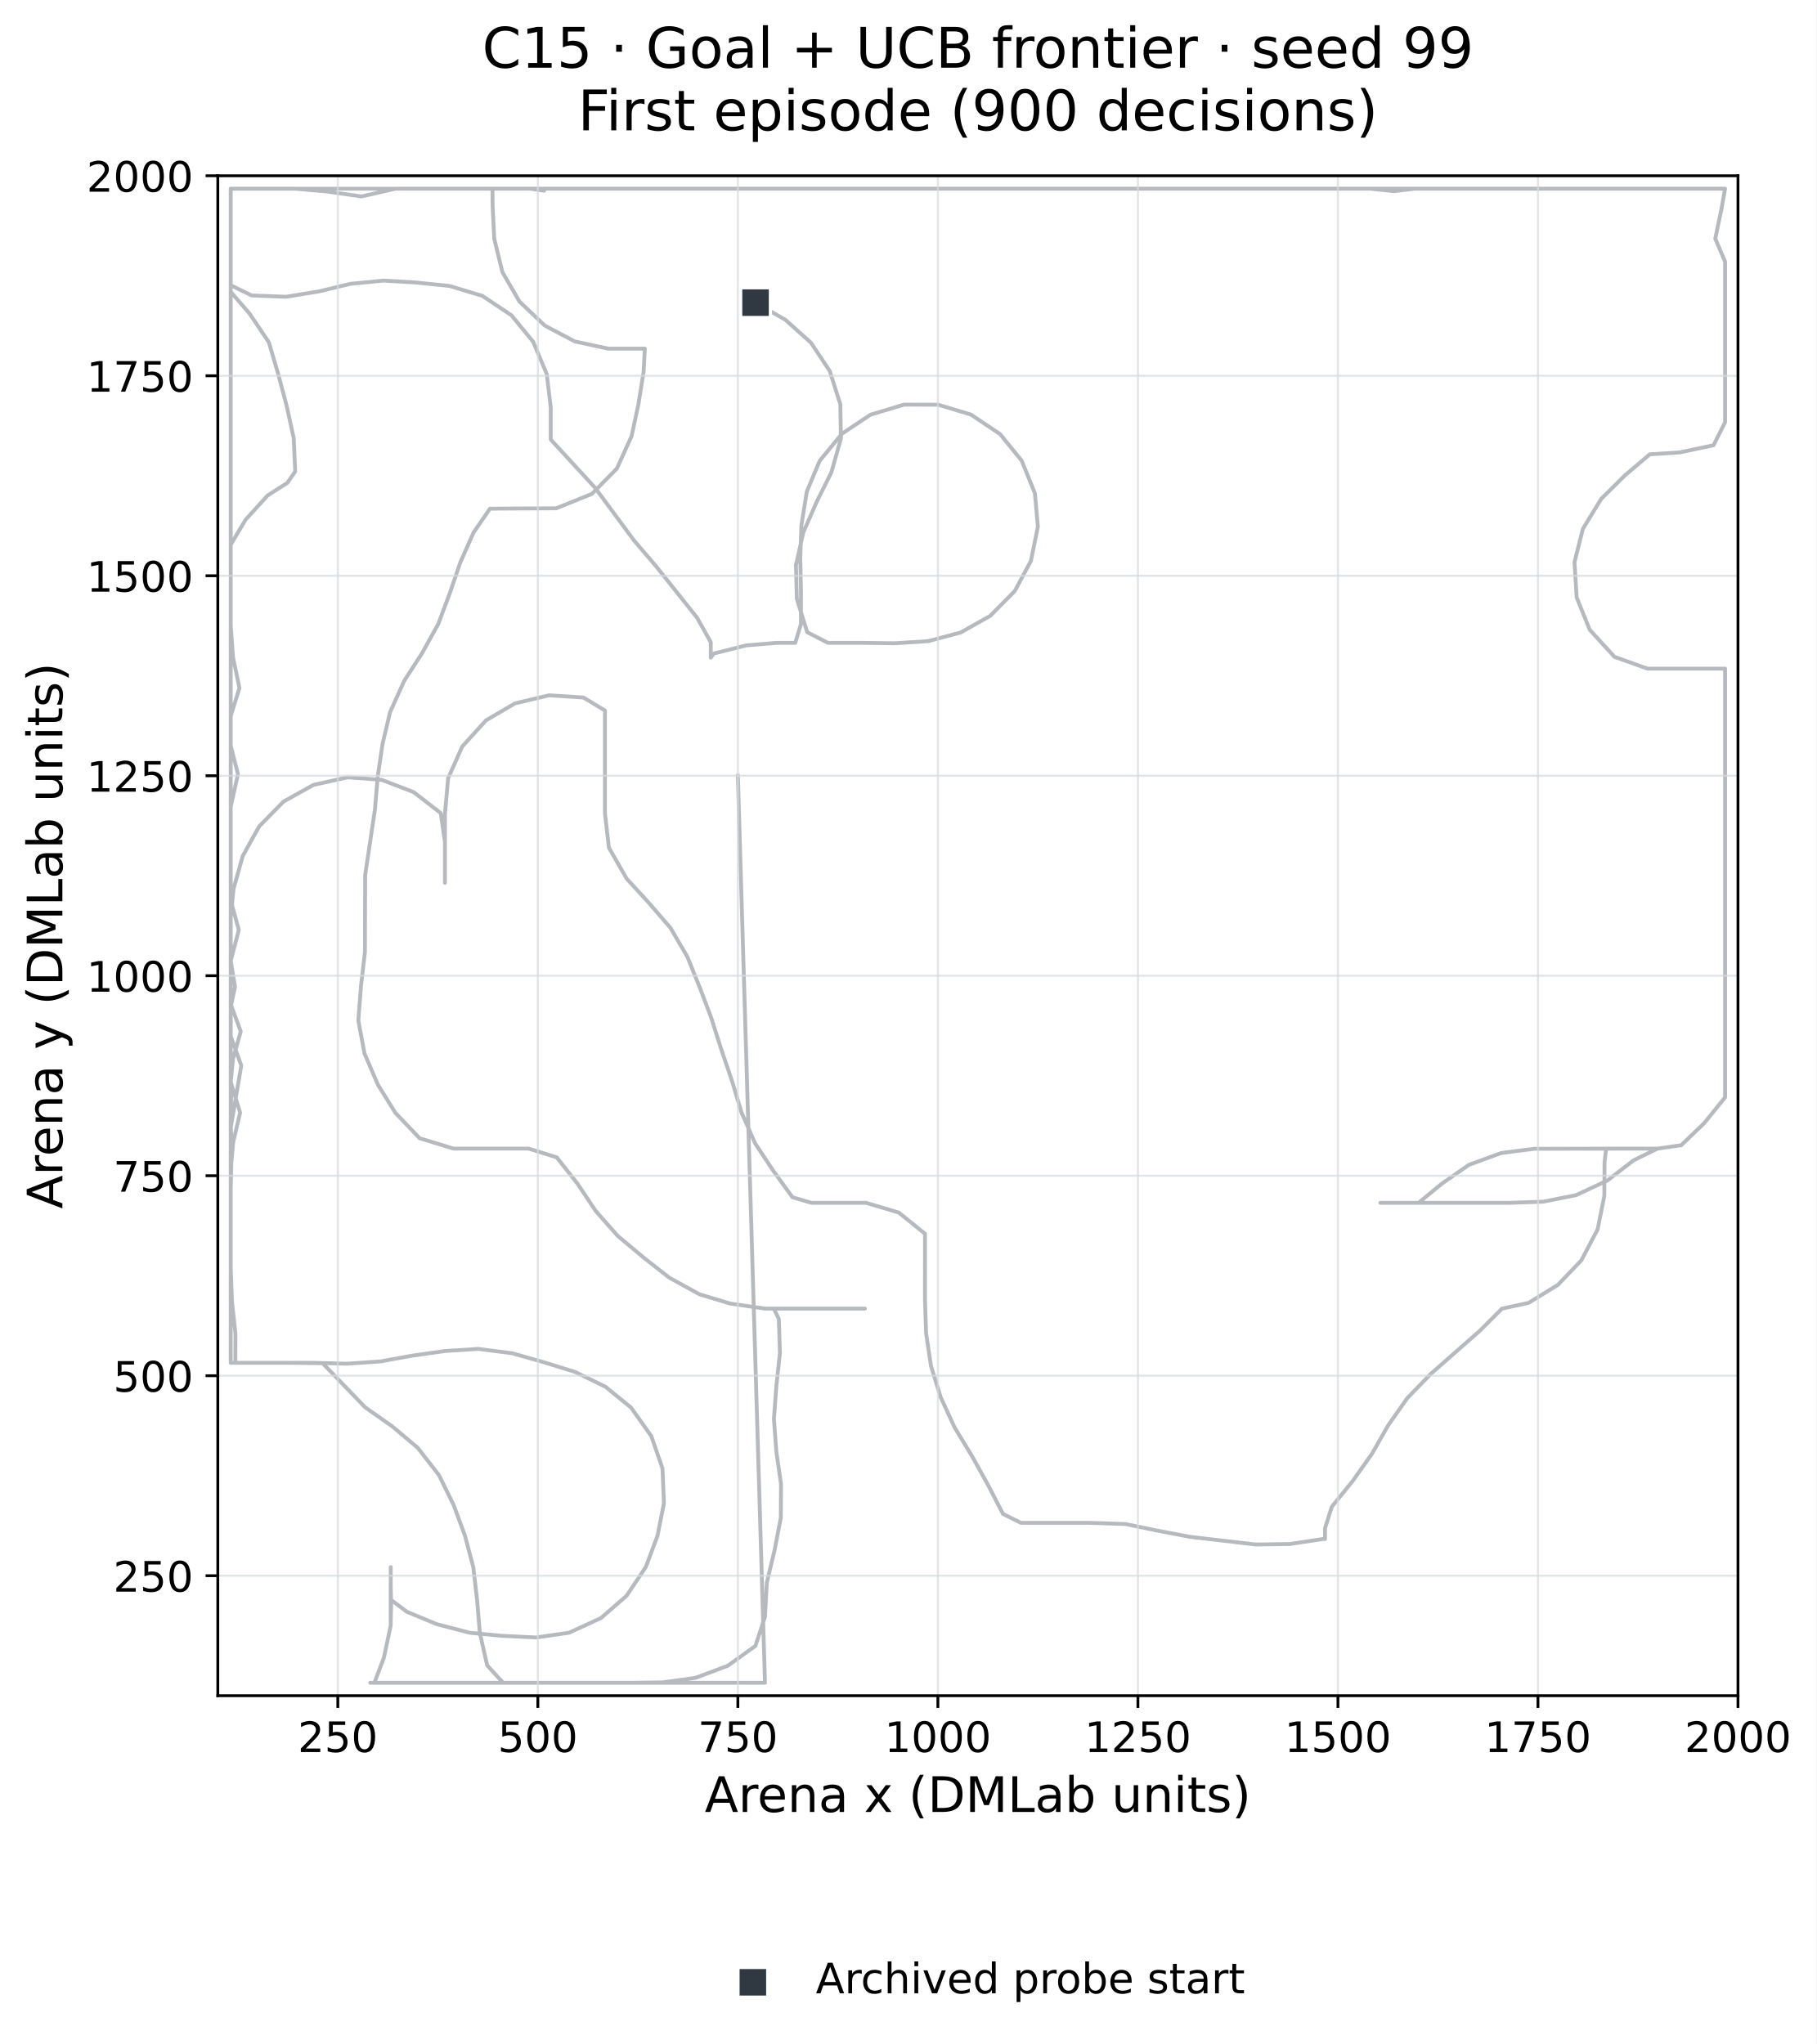
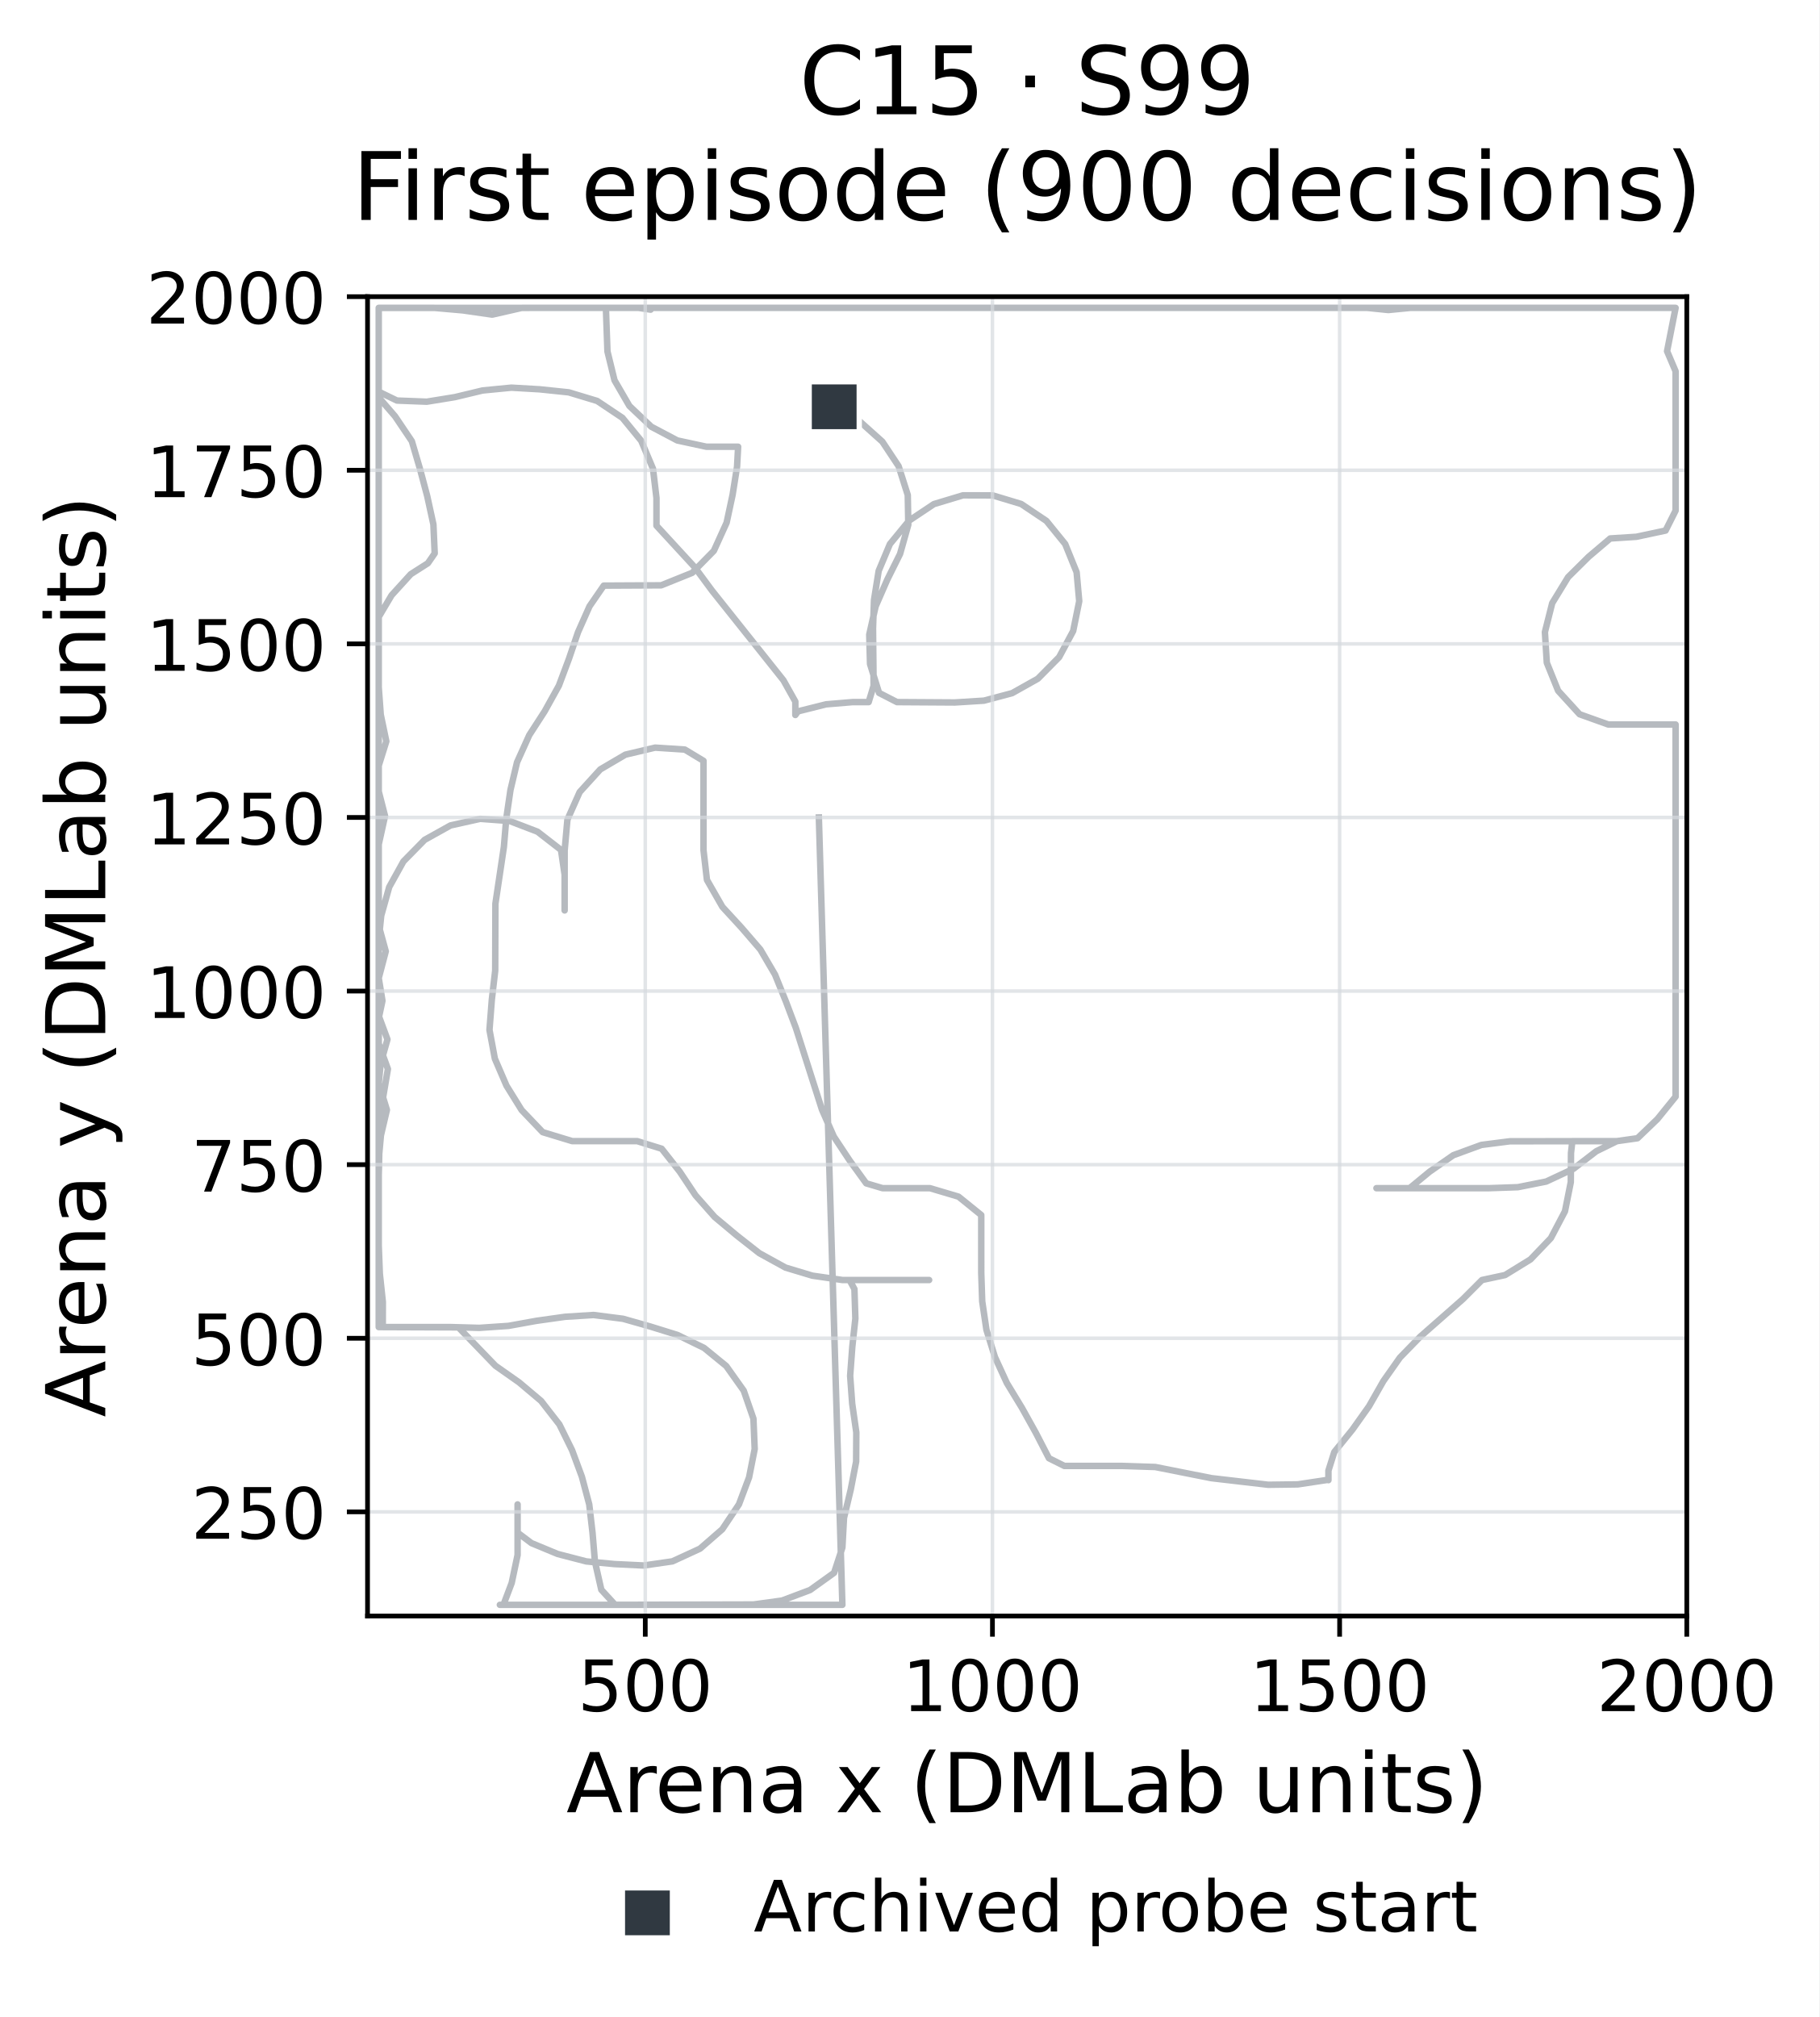
- <svg xmlns="http://www.w3.org/2000/svg" xmlns:xlink="http://www.w3.org/1999/xlink" width="519.494pt" height="584.632pt" viewBox="0 0 519.494 584.632" version="1.1">
+ <svg xmlns="http://www.w3.org/2000/svg" xmlns:xlink="http://www.w3.org/1999/xlink" width="308.347pt" height="341.813pt" viewBox="0 0 308.347 341.813" version="1.1">
  <defs>
    <style type="text/css">*{stroke-linejoin: round; stroke-linecap: butt}</style>
  </defs>
  <g id="figure_1">
    <g id="patch_1">
-       <path d="M 0 584.632 L 519.494 584.632 L 519.494 0 L 0 0 z " style="fill: #ffffff" />
+       <path d="M 0 341.813 L 308.347 341.813 L 308.347 0 L 0 0 z " style="fill: #ffffff" />
    </g>
    <g id="axes_1">
      <g id="patch_2">
-         <path d="M 62.289 485.008 L 497.024 485.008 L 497.024 50.274 L 62.289 50.274 z " style="fill: #ffffff" />
+         <path d="M 62.289 273.861 L 285.877 273.861 L 285.877 50.274 L 62.289 50.274 z " style="fill: #ffffff" />
      </g>
      <g id="line2d_1">
-         <path d="M 216.069 86.567 L 224.62 91.486 L 231.93 98.044 L 237.295 106.131 L 240.313 115.649 L 240.487 125.42 L 237.771 135.054 L 233.587 143.461 L 229.733 152.279 L 227.621 161.623 L 227.88 171.307 L 230.851 180.83 L 236.766 183.869 L 246.452 183.869 L 255.795 183.989 L 265.422 183.388 L 274.705 180.916 L 283.174 176.162 L 290.192 169.06 L 294.815 160.442 L 296.813 150.619 L 295.954 141.079 L 292.186 131.776 L 286.006 124.165 L 277.682 118.589 L 268.314 115.759 L 258.522 115.732 L 248.925 118.62 L 240.78 124.049 L 234.424 131.795 L 230.725 140.621 L 229.184 150.261 L 228.861 159.601 L 229.064 169.126 L 229.058 178.484 L 227.426 183.869 L 222.121 183.869 L 213.404 184.599 L 204.125 186.923 L 203.264 188.116 L 203.264 183.69 L 199.34 176.673 L 187.577 161.905 L 181.366 154.653 L 170.136 139.457 L 157.502 125.724 L 157.502 116.603 L 156.354 106.967 L 152.475 97.76 L 146.275 90.195 L 137.949 84.628 L 128.584 81.8 L 119.021 80.805 L 109.687 80.26 L 100.197 81.186 L 91.105 83.37 L 81.802 84.886 L 71.979 84.505 L 65.979 81.594 L 65.979 66.39 L 65.979 376.271 L 65.979 262.211 L 66.801 254.208 L 69.43 244.819 L 74.117 236.363 L 81.101 229.256 L 89.635 224.504 L 99.407 222.332 L 109.169 223.061 L 118.306 226.571 L 126.045 232.572 L 127.242 240.794 L 127.242 252.511 L 127.242 232.807 L 128.154 222.598 L 132.194 213.515 L 138.982 206.048 L 147.264 201.181 L 157.047 198.871 L 166.846 199.509 L 173.003 203.221 L 173.003 232.673 L 174.134 242.454 L 179.228 251.341 L 185.461 258.123 L 191.736 265.397 L 196.568 273.658 L 200.157 282.537 L 203.453 291.277 L 206.274 300.166 L 209.356 309.206 L 212.032 318.141 L 215.941 327.025 L 221.143 334.878 L 226.615 342.436 L 232.024 344.034 L 247.638 344.034 L 257.033 346.822 L 264.526 352.884 L 264.527 371.98 L 264.844 381.338 L 266.231 390.676 L 269.026 399.654 L 272.97 408.246 L 277.935 416.417 L 282.463 424.556 L 286.831 433.016 L 291.932 435.557 L 311.111 435.557 L 321.869 435.908 L 331.147 437.83 L 340.352 439.58 L 359.105 441.76 L 368.83 441.63 L 378.93 440.104 L 378.93 440.238 L 378.93 437.102 L 380.86 430.972 L 386.872 423.548 L 392.321 415.872 L 397.055 407.572 L 402.495 399.848 L 409.204 392.942 L 423.218 380.614 L 429.533 374.295 L 437.143 372.657 L 445.521 367.502 L 452.235 360.482 L 456.88 351.641 L 458.796 342.044 L 458.865 332.43 L 459.312 328.533 L 473.781 328.533 L 438.736 328.581 L 429.334 329.782 L 420.078 333.17 L 412.28 338.6 L 405.685 344.034 L 394.751 344.034 L 431.767 344.034 L 441.34 343.708 L 450.704 341.845 L 459.675 337.653 L 467.188 331.868 L 473.984 328.533 L 480.778 327.572 L 487.334 321.276 L 493.334 313.869 L 493.334 191.248 L 493.248 191.248 L 471.14 191.248 L 461.689 187.865 L 454.628 180.133 L 450.892 170.887 L 450.264 160.796 L 452.673 151.262 L 457.907 142.694 L 464.68 135.986 L 471.786 129.948 L 480.401 129.395 L 490.039 127.34 L 493.334 120.777 L 493.334 74.852 L 490.523 68.243 L 492.263 59.941 L 493.334 53.964 L 493.241 53.964 L 389.303 53.964 L 391.732 53.964 L 398.658 54.675 L 404.611 53.964 L 405.957 53.964 L 152.109 53.964 L 155.582 54.552 L 151.595 53.964 L 65.979 53.981 L 65.979 83.472 L 71.35 89.674 L 76.891 97.903 L 79.553 106.971 L 81.947 115.956 L 83.996 125.321 L 84.42 134.857 L 82.181 138.107 L 76.525 141.726 L 70.222 148.658 L 65.979 155.811 L 65.979 307.638 L 65.979 230.744 L 68.051 221.403 L 65.979 213.313 L 65.979 172.505 L 65.979 288.55 L 65.979 288.006 L 67.203 282.281 L 65.979 274.797 L 68.295 265.99 L 65.979 257.535 L 65.979 204.805 L 68.477 196.8 L 66.636 187.98 L 65.979 178.939 L 65.979 89.274 L 65.979 296.437 L 69 304.766 L 65.979 322.569 L 65.979 362.882 L 66.34 372.233 L 67.33 381.508 L 67.309 389.795 L 65.979 389.796 L 82.677 389.796 L 92.247 389.899 L 104.439 402.54 L 112.259 408.039 L 119.479 414.128 L 125.516 421.89 L 129.695 430.382 L 132.934 439.134 L 135.347 448.232 L 136.428 457.561 L 137.225 467.081 L 139.324 476.349 L 143.884 481.319 L 180.179 481.319 L 189.503 481.202 L 198.897 479.911 L 208.13 476.438 L 216.034 470.769 L 218.765 462.446 L 219.295 452.688 L 221.523 443.319 L 223.299 434.096 L 223.358 424.52 L 221.998 415.037 L 221.324 405.859 L 222.037 396.268 L 223.045 386.99 L 222.733 377.272 L 221.286 374.294 L 247.352 374.294 L 218.816 374.294 L 208.862 372.857 L 200.019 370.198 L 191.385 365.441 L 184.02 359.659 L 176.681 353.528 L 170.373 346.39 L 165.184 338.614 L 159.216 331.031 L 151.169 328.533 L 129.755 328.533 L 120.008 325.571 L 113.067 318.297 L 108.078 310.262 L 104.245 301.35 L 102.472 291.881 L 103.242 281.959 L 104.361 272.34 L 104.427 250.294 L 107.221 231.585 L 108.002 222.292 L 109.383 212.849 L 111.552 203.697 L 115.587 194.745 L 120.671 186.887 L 125.342 178.455 L 128.638 169.661 L 131.65 160.831 L 135.441 152.294 L 140.128 145.487 L 159.063 145.387 L 169.269 141.273 L 176.41 134.018 L 180.615 124.75 L 182.592 115.541 L 184.059 106.298 L 184.41 99.725 L 173.962 99.725 L 164.366 97.653 L 155.804 93.134 L 148.574 86.274 L 143.674 77.826 L 141.349 68.319 L 140.878 58.933 L 140.836 53.964 L 178.553 53.964 L 113.143 53.964 L 103.376 56.191 L 93.655 54.79 L 84.244 53.964 L 65.979 53.964 L 65.979 53.964 L 65.979 174.943 L 65.979 287.236 L 68.853 295.017 L 66.638 302.827 L 65.979 309.48 L 68.669 318.238 L 66.698 326.626 L 65.979 334.526 L 65.979 339.837 L 66.063 336.838 L 66.242 327.855 L 65.979 321.667 L 66.089 313.471 L 65.979 307.751 L 65.979 309.812 L 65.979 389.796 L 65.979 302.174 L 65.979 389.796 L 65.979 389.796 L 89.775 389.796 L 99.104 390.057 L 108.755 389.403 L 117.943 387.738 L 127.384 386.41 L 136.769 385.817 L 146.497 387.069 L 155.499 389.625 L 164.419 392.396 L 173.176 396.66 L 180.488 402.627 L 186.255 410.747 L 189.453 419.977 L 189.869 429.97 L 188.024 439.308 L 184.681 448.21 L 179.19 456.424 L 171.846 462.814 L 162.764 466.993 L 153.302 468.359 L 143.697 467.895 L 134.388 467.014 L 124.945 464.565 L 116.309 460.983 L 111.741 457.536 L 111.741 448.235 L 111.741 464.244 L 111.741 463.776 L 111.858 458.542 L 111.741 453.596 L 111.741 455.097 L 111.74 464.903 L 109.79 474.117 L 107.07 481.318 L 105.894 481.318 L 218.765 481.319 L 218.765 481.319 L 211.014 221.88 L 211.014 221.88 " clip-path="url(#pec99ad4ecd)" style="fill: none; stroke: #606973; stroke-opacity: 0.46; stroke-width: 1.1; stroke-linecap: square" />
+         <path d="M 141.38 68.94 L 145.777 71.47 L 149.537 74.842 L 152.296 79.002 L 153.848 83.897 L 153.938 88.922 L 152.541 93.877 L 150.389 98.201 L 148.407 102.736 L 147.321 107.542 L 147.454 112.522 L 148.982 117.42 L 152.024 118.983 L 161.811 119.045 L 166.762 118.736 L 171.536 117.464 L 175.892 115.019 L 179.501 111.367 L 181.879 106.934 L 182.907 101.882 L 182.465 96.976 L 180.527 92.191 L 177.349 88.277 L 173.068 85.409 L 168.25 83.954 L 163.213 83.939 L 158.278 85.425 L 154.089 88.217 L 150.82 92.201 L 148.917 96.74 L 148.125 101.698 L 147.959 106.501 L 148.06 116.213 L 147.22 118.983 L 144.492 118.983 L 140.009 119.358 L 135.236 120.553 L 134.794 121.167 L 134.793 118.891 L 132.776 115.282 L 120.68 100.097 L 117.756 96.141 L 111.258 89.079 L 111.258 84.388 L 110.668 79.432 L 108.673 74.696 L 105.484 70.805 L 101.202 67.943 L 96.385 66.488 L 91.467 65.976 L 86.666 65.696 L 81.786 66.172 L 77.109 67.296 L 72.325 68.075 L 67.273 67.879 L 64.187 66.382 L 64.187 58.563 L 64.187 217.937 L 64.187 159.275 L 64.61 155.159 L 65.962 150.33 L 68.372 145.981 L 71.965 142.326 L 76.353 139.882 L 81.379 138.765 L 86.4 139.14 L 91.099 140.945 L 95.079 144.031 L 95.695 148.26 L 95.695 154.286 L 95.695 144.152 L 96.164 138.901 L 98.242 134.23 L 101.733 130.39 L 105.992 127.887 L 111.024 126.698 L 116.064 127.027 L 119.23 128.936 L 119.23 144.083 L 119.812 149.114 L 122.432 153.684 L 125.638 157.172 L 128.865 160.913 L 131.35 165.162 L 133.196 169.729 L 134.891 174.224 L 139.303 188.04 L 141.313 192.609 L 143.989 196.648 L 146.803 200.535 L 149.585 201.357 L 157.616 201.357 L 162.448 202.791 L 166.301 205.909 L 166.302 215.73 L 166.465 220.543 L 167.178 225.345 L 168.615 229.963 L 170.644 234.382 L 173.198 238.584 L 175.527 242.77 L 177.773 247.121 L 180.396 248.428 L 190.26 248.428 L 195.793 248.608 L 205.299 250.497 L 214.944 251.618 L 219.945 251.552 L 225.14 250.767 L 225.14 250.836 L 225.14 249.222 L 226.133 246.07 L 229.225 242.252 L 232.027 238.304 L 234.462 234.035 L 237.26 230.062 L 240.71 226.511 L 247.918 220.17 L 251.166 216.92 L 255.08 216.078 L 259.388 213.427 L 262.841 209.816 L 265.23 205.27 L 266.216 200.333 L 266.251 195.389 L 266.481 193.385 L 273.923 193.385 L 255.899 193.409 L 251.063 194.027 L 246.303 195.77 L 242.292 198.562 L 238.9 201.357 L 233.277 201.357 L 252.314 201.357 L 257.238 201.189 L 262.054 200.231 L 266.668 198.075 L 270.532 195.1 L 274.027 193.385 L 277.522 192.891 L 280.893 189.652 L 283.979 185.843 L 283.979 122.778 L 283.935 122.778 L 272.564 122.778 L 267.704 121.038 L 264.072 117.061 L 262.151 112.306 L 261.828 107.116 L 263.067 102.213 L 265.759 97.806 L 269.242 94.356 L 272.897 91.251 L 277.327 90.967 L 282.284 89.91 L 283.979 86.534 L 283.979 62.915 L 282.533 59.515 L 283.979 52.172 L 232.102 52.172 L 230.475 52.172 L 231.724 52.172 L 235.287 52.537 L 239.04 52.172 L 238.558 52.172 L 108.484 52.172 L 110.27 52.474 L 108.22 52.172 L 64.187 52.181 L 64.187 67.348 L 66.949 70.538 L 69.799 74.77 L 71.168 79.434 L 72.4 84.055 L 73.453 88.872 L 73.672 93.776 L 72.52 95.447 L 69.611 97.308 L 66.369 100.874 L 64.187 104.552 L 64.187 182.638 L 64.187 143.091 L 65.253 138.287 L 64.187 134.126 L 64.187 113.138 L 64.187 172.821 L 64.187 172.541 L 64.816 169.597 L 64.187 165.748 L 65.378 161.218 L 64.187 156.87 L 64.187 129.75 L 65.472 125.633 L 64.525 121.097 L 64.187 116.447 L 64.187 70.332 L 64.187 176.877 L 65.74 181.161 L 64.187 190.318 L 64.187 211.051 L 64.373 215.86 L 64.882 220.63 L 64.871 224.892 L 64.187 224.893 L 77.697 224.946 L 83.967 231.447 L 87.989 234.275 L 91.702 237.407 L 94.807 241.399 L 96.957 245.767 L 98.622 250.268 L 99.863 254.947 L 100.42 259.745 L 100.829 264.641 L 101.909 269.408 L 104.254 271.964 L 127.716 271.904 L 132.548 271.239 L 137.296 269.453 L 141.361 266.538 L 142.766 262.257 L 143.039 257.239 L 144.185 252.42 L 145.098 247.677 L 145.128 242.752 L 144.429 237.874 L 144.082 233.154 L 144.449 228.222 L 144.967 223.45 L 144.807 218.452 L 143.978 216.92 L 157.468 216.92 L 142.792 216.92 L 137.673 216.181 L 133.125 214.813 L 128.684 212.367 L 124.896 209.393 L 121.122 206.24 L 117.878 202.569 L 115.209 198.569 L 112.14 194.669 L 108.001 193.385 L 96.988 193.385 L 91.974 191.861 L 88.404 188.12 L 85.839 183.988 L 83.867 179.405 L 82.956 174.534 L 83.352 169.431 L 83.927 164.484 L 83.961 153.146 L 85.398 143.524 L 85.8 138.744 L 86.51 133.887 L 87.626 129.18 L 89.701 124.577 L 92.315 120.535 L 94.718 116.199 L 96.413 111.676 L 97.962 107.134 L 99.912 102.744 L 102.322 99.243 L 112.061 99.192 L 117.31 97.076 L 120.983 93.344 L 123.145 88.577 L 124.162 83.841 L 124.916 79.087 L 125.097 75.707 L 119.723 75.707 L 114.788 74.641 L 110.385 72.317 L 106.666 68.789 L 104.146 64.444 L 102.951 59.555 L 102.686 52.172 L 122.085 52.172 L 88.444 52.172 L 83.42 53.317 L 78.421 52.597 L 73.581 52.172 L 64.187 52.172 L 64.187 52.172 L 64.187 172.146 L 65.665 176.147 L 64.526 180.164 L 64.187 183.585 L 65.57 188.09 L 64.557 192.404 L 64.187 196.467 L 64.187 199.199 L 64.23 197.656 L 64.322 193.036 L 64.187 189.853 L 64.187 182.697 L 64.187 182.88 L 64.187 179.828 L 64.187 224.893 L 64.187 224.893 L 64.187 224.893 L 76.426 224.893 L 81.223 225.027 L 86.187 224.69 L 90.913 223.835 L 95.768 223.151 L 100.595 222.847 L 105.598 223.49 L 110.228 224.805 L 114.815 226.23 L 119.319 228.423 L 123.08 231.492 L 126.046 235.668 L 127.691 240.415 L 127.905 245.555 L 126.956 250.357 L 125.236 254.936 L 122.412 259.16 L 118.635 262.447 L 113.964 264.596 L 109.098 265.298 L 104.158 265.059 L 99.37 264.607 L 94.514 263.347 L 90.072 261.505 L 87.722 259.732 L 87.722 254.948 L 87.722 263.521 L 86.72 268.26 L 85.32 271.964 L 84.716 271.964 L 142.766 271.964 L 142.766 271.964 L 138.78 138.532 L 138.78 138.532 " clip-path="url(#pcec192379b)" style="fill: none; stroke: #606973; stroke-opacity: 0.46; stroke-width: 1.1; stroke-linecap: square" />
      </g>
      <g id="matplotlib.axis_1">
        <g id="xtick_1">
          <g id="line2d_2">
-             <path d="M 96.61 485.008 L 96.61 50.274 " clip-path="url(#pec99ad4ecd)" style="fill: none; stroke: #d6dade; stroke-opacity: 0.7; stroke-width: 0.6; stroke-linecap: square" />
+             <path d="M 109.36 273.861 L 109.36 50.274 " clip-path="url(#pcec192379b)" style="fill: none; stroke: #d6dade; stroke-opacity: 0.7; stroke-width: 0.6; stroke-linecap: square" />
          </g>
          <g id="line2d_3">
            <defs>
-               <path id="m5697c5ab63" d="M 0 0 L 0 3.5 " style="stroke: #000000; stroke-width: 0.8" />
+               <path id="m1ff0d942e3" d="M 0 0 L 0 3.5 " style="stroke: #000000; stroke-width: 0.8" />
            </defs>
            <g>
-               <use xlink:href="#m5697c5ab63" x="96.61" y="485.008" style="stroke: #000000; stroke-width: 0.8" />
+               <use xlink:href="#m1ff0d942e3" x="109.36" y="273.861" style="stroke: #000000; stroke-width: 0.8" />
            </g>
          </g>
          <g id="text_1">
-             <text style="font-size: 12px; font-family: 'DejaVu Sans'; text-anchor: middle" x="96.61" y="501.126" transform="rotate(-0 96.6105 501.1263)">250</text>
+             <text style="font-size: 12px; font-family: 'DejaVu Sans'; text-anchor: middle" x="109.36" y="289.979" transform="rotate(-0 109.3604 289.9793)">500</text>
          </g>
        </g>
        <g id="xtick_2">
          <g id="line2d_4">
-             <path d="M 153.812 485.008 L 153.812 50.274 " clip-path="url(#pec99ad4ecd)" style="fill: none; stroke: #d6dade; stroke-opacity: 0.7; stroke-width: 0.6; stroke-linecap: square" />
+             <path d="M 168.199 273.861 L 168.199 50.274 " clip-path="url(#pcec192379b)" style="fill: none; stroke: #d6dade; stroke-opacity: 0.7; stroke-width: 0.6; stroke-linecap: square" />
          </g>
          <g id="line2d_5">
            <g>
-               <use xlink:href="#m5697c5ab63" x="153.812" y="485.008" style="stroke: #000000; stroke-width: 0.8" />
+               <use xlink:href="#m1ff0d942e3" x="168.199" y="273.861" style="stroke: #000000; stroke-width: 0.8" />
            </g>
          </g>
          <g id="text_2">
-             <text style="font-size: 12px; font-family: 'DejaVu Sans'; text-anchor: middle" x="153.812" y="501.126" transform="rotate(-0 153.8124 501.1263)">500</text>
+             <text style="font-size: 12px; font-family: 'DejaVu Sans'; text-anchor: middle" x="168.199" y="289.979" transform="rotate(-0 168.1991 289.9793)">1000</text>
          </g>
        </g>
        <g id="xtick_3">
          <g id="line2d_6">
-             <path d="M 211.014 485.008 L 211.014 50.274 " clip-path="url(#pec99ad4ecd)" style="fill: none; stroke: #d6dade; stroke-opacity: 0.7; stroke-width: 0.6; stroke-linecap: square" />
+             <path d="M 227.038 273.861 L 227.038 50.274 " clip-path="url(#pcec192379b)" style="fill: none; stroke: #d6dade; stroke-opacity: 0.7; stroke-width: 0.6; stroke-linecap: square" />
          </g>
          <g id="line2d_7">
            <g>
-               <use xlink:href="#m5697c5ab63" x="211.014" y="485.008" style="stroke: #000000; stroke-width: 0.8" />
+               <use xlink:href="#m1ff0d942e3" x="227.038" y="273.861" style="stroke: #000000; stroke-width: 0.8" />
            </g>
          </g>
          <g id="text_3">
-             <text style="font-size: 12px; font-family: 'DejaVu Sans'; text-anchor: middle" x="211.014" y="501.126" transform="rotate(-0 211.0142 501.1263)">750</text>
+             <text style="font-size: 12px; font-family: 'DejaVu Sans'; text-anchor: middle" x="227.038" y="289.979" transform="rotate(-0 227.0378 289.9793)">1500</text>
          </g>
        </g>
        <g id="xtick_4">
          <g id="line2d_8">
-             <path d="M 268.216 485.008 L 268.216 50.274 " clip-path="url(#pec99ad4ecd)" style="fill: none; stroke: #d6dade; stroke-opacity: 0.7; stroke-width: 0.6; stroke-linecap: square" />
+             <path d="M 285.877 273.861 L 285.877 50.274 " clip-path="url(#pcec192379b)" style="fill: none; stroke: #d6dade; stroke-opacity: 0.7; stroke-width: 0.6; stroke-linecap: square" />
          </g>
          <g id="line2d_9">
            <g>
-               <use xlink:href="#m5697c5ab63" x="268.216" y="485.008" style="stroke: #000000; stroke-width: 0.8" />
+               <use xlink:href="#m1ff0d942e3" x="285.877" y="273.861" style="stroke: #000000; stroke-width: 0.8" />
            </g>
          </g>
          <g id="text_4">
-             <text style="font-size: 12px; font-family: 'DejaVu Sans'; text-anchor: middle" x="268.216" y="501.126" transform="rotate(-0 268.2161 501.1263)">1000</text>
-           </g>
-         </g>
-         <g id="xtick_5">
-           <g id="line2d_10">
-             <path d="M 325.418 485.008 L 325.418 50.274 " clip-path="url(#pec99ad4ecd)" style="fill: none; stroke: #d6dade; stroke-opacity: 0.7; stroke-width: 0.6; stroke-linecap: square" />
-           </g>
-           <g id="line2d_11">
-             <g>
-               <use xlink:href="#m5697c5ab63" x="325.418" y="485.008" style="stroke: #000000; stroke-width: 0.8" />
-             </g>
-           </g>
-           <g id="text_5">
-             <text style="font-size: 12px; font-family: 'DejaVu Sans'; text-anchor: middle" x="325.418" y="501.126" transform="rotate(-0 325.418 501.1263)">1250</text>
-           </g>
-         </g>
-         <g id="xtick_6">
-           <g id="line2d_12">
-             <path d="M 382.62 485.008 L 382.62 50.274 " clip-path="url(#pec99ad4ecd)" style="fill: none; stroke: #d6dade; stroke-opacity: 0.7; stroke-width: 0.6; stroke-linecap: square" />
-           </g>
-           <g id="line2d_13">
-             <g>
-               <use xlink:href="#m5697c5ab63" x="382.62" y="485.008" style="stroke: #000000; stroke-width: 0.8" />
-             </g>
-           </g>
-           <g id="text_6">
-             <text style="font-size: 12px; font-family: 'DejaVu Sans'; text-anchor: middle" x="382.62" y="501.126" transform="rotate(-0 382.6198 501.1263)">1500</text>
-           </g>
-         </g>
-         <g id="xtick_7">
-           <g id="line2d_14">
-             <path d="M 439.822 485.008 L 439.822 50.274 " clip-path="url(#pec99ad4ecd)" style="fill: none; stroke: #d6dade; stroke-opacity: 0.7; stroke-width: 0.6; stroke-linecap: square" />
-           </g>
-           <g id="line2d_15">
-             <g>
-               <use xlink:href="#m5697c5ab63" x="439.822" y="485.008" style="stroke: #000000; stroke-width: 0.8" />
-             </g>
-           </g>
-           <g id="text_7">
-             <text style="font-size: 12px; font-family: 'DejaVu Sans'; text-anchor: middle" x="439.822" y="501.126" transform="rotate(-0 439.8217 501.1263)">1750</text>
-           </g>
-         </g>
-         <g id="xtick_8">
-           <g id="line2d_16">
-             <path d="M 497.024 485.008 L 497.024 50.274 " clip-path="url(#pec99ad4ecd)" style="fill: none; stroke: #d6dade; stroke-opacity: 0.7; stroke-width: 0.6; stroke-linecap: square" />
-           </g>
-           <g id="line2d_17">
-             <g>
-               <use xlink:href="#m5697c5ab63" x="497.024" y="485.008" style="stroke: #000000; stroke-width: 0.8" />
-             </g>
-           </g>
-           <g id="text_8">
-             <text style="font-size: 12px; font-family: 'DejaVu Sans'; text-anchor: middle" x="497.024" y="501.126" transform="rotate(-0 497.0236 501.1263)">2000</text>
-           </g>
-         </g>
-         <g id="text_9">
-           <text style="font-size: 14px; font-family: 'DejaVu Sans'; text-anchor: middle" x="279.656" y="518.26" transform="rotate(-0 279.6565 518.2598)">Arena x (DMLab units)</text>
+             <text style="font-size: 12px; font-family: 'DejaVu Sans'; text-anchor: middle" x="285.877" y="289.979" transform="rotate(-0 285.8766 289.9793)">2000</text>
+           </g>
+         </g>
+         <g id="text_5">
+           <text style="font-size: 14px; font-family: 'DejaVu Sans'; text-anchor: middle" x="174.083" y="307.113" transform="rotate(-0 174.083 307.1128)">Arena x (DMLab units)</text>
        </g>
      </g>
      <g id="matplotlib.axis_2">
        <g id="ytick_1">
+           <g id="line2d_10">
+             <path d="M 62.289 256.21 L 285.877 256.21 " clip-path="url(#pcec192379b)" style="fill: none; stroke: #d6dade; stroke-opacity: 0.7; stroke-width: 0.6; stroke-linecap: square" />
+           </g>
+           <g id="line2d_11">
+             <defs>
+               <path id="m27a859b7dc" d="M 0 0 L -3.5 0 " style="stroke: #000000; stroke-width: 0.8" />
+             </defs>
+             <g>
+               <use xlink:href="#m27a859b7dc" x="62.289" y="256.21" style="stroke: #000000; stroke-width: 0.8" />
+             </g>
+           </g>
+           <g id="text_6">
+             <text style="font-size: 12px; font-family: 'DejaVu Sans'; text-anchor: end" x="55.289" y="260.769" transform="rotate(-0 55.28937 260.7686)">250</text>
+           </g>
+         </g>
+         <g id="ytick_2">
+           <g id="line2d_12">
+             <path d="M 62.289 226.79 L 285.877 226.79 " clip-path="url(#pcec192379b)" style="fill: none; stroke: #d6dade; stroke-opacity: 0.7; stroke-width: 0.6; stroke-linecap: square" />
+           </g>
+           <g id="line2d_13">
+             <g>
+               <use xlink:href="#m27a859b7dc" x="62.289" y="226.79" style="stroke: #000000; stroke-width: 0.8" />
+             </g>
+           </g>
+           <g id="text_7">
+             <text style="font-size: 12px; font-family: 'DejaVu Sans'; text-anchor: end" x="55.289" y="231.349" transform="rotate(-0 55.28937 231.3493)">500</text>
+           </g>
+         </g>
+         <g id="ytick_3">
+           <g id="line2d_14">
+             <path d="M 62.289 197.371 L 285.877 197.371 " clip-path="url(#pcec192379b)" style="fill: none; stroke: #d6dade; stroke-opacity: 0.7; stroke-width: 0.6; stroke-linecap: square" />
+           </g>
+           <g id="line2d_15">
+             <g>
+               <use xlink:href="#m27a859b7dc" x="62.289" y="197.371" style="stroke: #000000; stroke-width: 0.8" />
+             </g>
+           </g>
+           <g id="text_8">
+             <text style="font-size: 12px; font-family: 'DejaVu Sans'; text-anchor: end" x="55.289" y="201.93" transform="rotate(-0 55.28937 201.9299)">750</text>
+           </g>
+         </g>
+         <g id="ytick_4">
+           <g id="line2d_16">
+             <path d="M 62.289 167.951 L 285.877 167.951 " clip-path="url(#pcec192379b)" style="fill: none; stroke: #d6dade; stroke-opacity: 0.7; stroke-width: 0.6; stroke-linecap: square" />
+           </g>
+           <g id="line2d_17">
+             <g>
+               <use xlink:href="#m27a859b7dc" x="62.289" y="167.951" style="stroke: #000000; stroke-width: 0.8" />
+             </g>
+           </g>
+           <g id="text_9">
+             <text style="font-size: 12px; font-family: 'DejaVu Sans'; text-anchor: end" x="55.289" y="172.511" transform="rotate(-0 55.28937 172.5105)">1000</text>
+           </g>
+         </g>
+         <g id="ytick_5">
          <g id="line2d_18">
-             <path d="M 62.289 450.687 L 497.024 450.687 " clip-path="url(#pec99ad4ecd)" style="fill: none; stroke: #d6dade; stroke-opacity: 0.7; stroke-width: 0.6; stroke-linecap: square" />
+             <path d="M 62.289 138.532 L 285.877 138.532 " clip-path="url(#pcec192379b)" style="fill: none; stroke: #d6dade; stroke-opacity: 0.7; stroke-width: 0.6; stroke-linecap: square" />
          </g>
          <g id="line2d_19">
-             <defs>
-               <path id="m3d162689af" d="M 0 0 L -3.5 0 " style="stroke: #000000; stroke-width: 0.8" />
-             </defs>
-             <g>
-               <use xlink:href="#m3d162689af" x="62.289" y="450.687" style="stroke: #000000; stroke-width: 0.8" />
+             <g>
+               <use xlink:href="#m27a859b7dc" x="62.289" y="138.532" style="stroke: #000000; stroke-width: 0.8" />
            </g>
          </g>
          <g id="text_10">
-             <text style="font-size: 12px; font-family: 'DejaVu Sans'; text-anchor: end" x="55.289" y="455.246" transform="rotate(-0 55.28937 455.2461)">250</text>
-           </g>
-         </g>
-         <g id="ytick_2">
+             <text style="font-size: 12px; font-family: 'DejaVu Sans'; text-anchor: end" x="55.289" y="143.091" transform="rotate(-0 55.28937 143.0912)">1250</text>
+           </g>
+         </g>
+         <g id="ytick_6">
          <g id="line2d_20">
-             <path d="M 62.289 393.485 L 497.024 393.485 " clip-path="url(#pec99ad4ecd)" style="fill: none; stroke: #d6dade; stroke-opacity: 0.7; stroke-width: 0.6; stroke-linecap: square" />
+             <path d="M 62.289 109.113 L 285.877 109.113 " clip-path="url(#pcec192379b)" style="fill: none; stroke: #d6dade; stroke-opacity: 0.7; stroke-width: 0.6; stroke-linecap: square" />
          </g>
          <g id="line2d_21">
            <g>
-               <use xlink:href="#m3d162689af" x="62.289" y="393.485" style="stroke: #000000; stroke-width: 0.8" />
+               <use xlink:href="#m27a859b7dc" x="62.289" y="109.113" style="stroke: #000000; stroke-width: 0.8" />
            </g>
          </g>
          <g id="text_11">
-             <text style="font-size: 12px; font-family: 'DejaVu Sans'; text-anchor: end" x="55.289" y="398.044" transform="rotate(-0 55.28937 398.0443)">500</text>
-           </g>
-         </g>
-         <g id="ytick_3">
+             <text style="font-size: 12px; font-family: 'DejaVu Sans'; text-anchor: end" x="55.289" y="113.672" transform="rotate(-0 55.28937 113.6718)">1500</text>
+           </g>
+         </g>
+         <g id="ytick_7">
          <g id="line2d_22">
-             <path d="M 62.289 336.283 L 497.024 336.283 " clip-path="url(#pec99ad4ecd)" style="fill: none; stroke: #d6dade; stroke-opacity: 0.7; stroke-width: 0.6; stroke-linecap: square" />
+             <path d="M 62.289 79.693 L 285.877 79.693 " clip-path="url(#pcec192379b)" style="fill: none; stroke: #d6dade; stroke-opacity: 0.7; stroke-width: 0.6; stroke-linecap: square" />
          </g>
          <g id="line2d_23">
            <g>
-               <use xlink:href="#m3d162689af" x="62.289" y="336.283" style="stroke: #000000; stroke-width: 0.8" />
+               <use xlink:href="#m27a859b7dc" x="62.289" y="79.693" style="stroke: #000000; stroke-width: 0.8" />
            </g>
          </g>
          <g id="text_12">
-             <text style="font-size: 12px; font-family: 'DejaVu Sans'; text-anchor: end" x="55.289" y="340.842" transform="rotate(-0 55.28937 340.8424)">750</text>
-           </g>
-         </g>
-         <g id="ytick_4">
+             <text style="font-size: 12px; font-family: 'DejaVu Sans'; text-anchor: end" x="55.289" y="84.252" transform="rotate(-0 55.28937 84.25243)">1750</text>
+           </g>
+         </g>
+         <g id="ytick_8">
          <g id="line2d_24">
-             <path d="M 62.289 279.081 L 497.024 279.081 " clip-path="url(#pec99ad4ecd)" style="fill: none; stroke: #d6dade; stroke-opacity: 0.7; stroke-width: 0.6; stroke-linecap: square" />
+             <path d="M 62.289 50.274 L 285.877 50.274 " clip-path="url(#pcec192379b)" style="fill: none; stroke: #d6dade; stroke-opacity: 0.7; stroke-width: 0.6; stroke-linecap: square" />
          </g>
          <g id="line2d_25">
            <g>
-               <use xlink:href="#m3d162689af" x="62.289" y="279.081" style="stroke: #000000; stroke-width: 0.8" />
+               <use xlink:href="#m27a859b7dc" x="62.289" y="50.274" style="stroke: #000000; stroke-width: 0.8" />
            </g>
          </g>
          <g id="text_13">
-             <text style="font-size: 12px; font-family: 'DejaVu Sans'; text-anchor: end" x="55.289" y="283.641" transform="rotate(-0 55.28937 283.6405)">1000</text>
-           </g>
-         </g>
-         <g id="ytick_5">
-           <g id="line2d_26">
-             <path d="M 62.289 221.88 L 497.024 221.88 " clip-path="url(#pec99ad4ecd)" style="fill: none; stroke: #d6dade; stroke-opacity: 0.7; stroke-width: 0.6; stroke-linecap: square" />
-           </g>
-           <g id="line2d_27">
-             <g>
-               <use xlink:href="#m3d162689af" x="62.289" y="221.88" style="stroke: #000000; stroke-width: 0.8" />
-             </g>
-           </g>
-           <g id="text_14">
-             <text style="font-size: 12px; font-family: 'DejaVu Sans'; text-anchor: end" x="55.289" y="226.439" transform="rotate(-0 55.28937 226.4387)">1250</text>
-           </g>
-         </g>
-         <g id="ytick_6">
-           <g id="line2d_28">
-             <path d="M 62.289 164.678 L 497.024 164.678 " clip-path="url(#pec99ad4ecd)" style="fill: none; stroke: #d6dade; stroke-opacity: 0.7; stroke-width: 0.6; stroke-linecap: square" />
-           </g>
-           <g id="line2d_29">
-             <g>
-               <use xlink:href="#m3d162689af" x="62.289" y="164.678" style="stroke: #000000; stroke-width: 0.8" />
-             </g>
-           </g>
-           <g id="text_15">
-             <text style="font-size: 12px; font-family: 'DejaVu Sans'; text-anchor: end" x="55.289" y="169.237" transform="rotate(-0 55.28937 169.2368)">1500</text>
-           </g>
-         </g>
-         <g id="ytick_7">
-           <g id="line2d_30">
-             <path d="M 62.289 107.476 L 497.024 107.476 " clip-path="url(#pec99ad4ecd)" style="fill: none; stroke: #d6dade; stroke-opacity: 0.7; stroke-width: 0.6; stroke-linecap: square" />
-           </g>
-           <g id="line2d_31">
-             <g>
-               <use xlink:href="#m3d162689af" x="62.289" y="107.476" style="stroke: #000000; stroke-width: 0.8" />
-             </g>
-           </g>
-           <g id="text_16">
-             <text style="font-size: 12px; font-family: 'DejaVu Sans'; text-anchor: end" x="55.289" y="112.035" transform="rotate(-0 55.28937 112.0349)">1750</text>
-           </g>
-         </g>
-         <g id="ytick_8">
-           <g id="line2d_32">
-             <path d="M 62.289 50.274 L 497.024 50.274 " clip-path="url(#pec99ad4ecd)" style="fill: none; stroke: #d6dade; stroke-opacity: 0.7; stroke-width: 0.6; stroke-linecap: square" />
-           </g>
-           <g id="line2d_33">
-             <g>
-               <use xlink:href="#m3d162689af" x="62.289" y="50.274" style="stroke: #000000; stroke-width: 0.8" />
-             </g>
-           </g>
-           <g id="text_17">
            <text style="font-size: 12px; font-family: 'DejaVu Sans'; text-anchor: end" x="55.289" y="54.833" transform="rotate(-0 55.28937 54.83306)">2000</text>
          </g>
        </g>
-         <g id="text_18">
-           <text style="font-size: 14px; font-family: 'DejaVu Sans'; text-anchor: middle" x="17.838" y="267.641" transform="rotate(-90 17.83781 267.6411)">Arena y (DMLab units)</text>
+         <g id="text_14">
+           <text style="font-size: 14px; font-family: 'DejaVu Sans'; text-anchor: middle" x="17.838" y="162.068" transform="rotate(-90 17.83781 162.0676)">Arena y (DMLab units)</text>
        </g>
      </g>
      <g id="patch_3">
-         <path d="M 62.289 485.008 L 62.289 50.274 " style="fill: none; stroke: #000000; stroke-width: 0.8; stroke-linejoin: miter; stroke-linecap: square" />
+         <path d="M 62.289 273.861 L 62.289 50.274 " style="fill: none; stroke: #000000; stroke-width: 0.8; stroke-linejoin: miter; stroke-linecap: square" />
      </g>
      <g id="patch_4">
-         <path d="M 497.024 485.008 L 497.024 50.274 " style="fill: none; stroke: #000000; stroke-width: 0.8; stroke-linejoin: miter; stroke-linecap: square" />
+         <path d="M 285.877 273.861 L 285.877 50.274 " style="fill: none; stroke: #000000; stroke-width: 0.8; stroke-linejoin: miter; stroke-linecap: square" />
      </g>
      <g id="patch_5">
-         <path d="M 62.289 485.008 L 497.024 485.008 " style="fill: none; stroke: #000000; stroke-width: 0.8; stroke-linejoin: miter; stroke-linecap: square" />
+         <path d="M 62.289 273.861 L 285.877 273.861 " style="fill: none; stroke: #000000; stroke-width: 0.8; stroke-linejoin: miter; stroke-linecap: square" />
      </g>
      <g id="patch_6">
-         <path d="M 62.289 50.274 L 497.024 50.274 " style="fill: none; stroke: #000000; stroke-width: 0.8; stroke-linejoin: miter; stroke-linecap: square" />
-       </g>
-       <g id="text_19">
-         <text style="font-size: 16px; font-family: 'DejaVu Sans'" transform="translate(137.8815 19.3575)">C15 · Goal + UCB frontier · seed 99</text>
-         <text style="font-size: 16px; font-family: 'DejaVu Sans'" transform="translate(165.2477 37.274)">First episode (900 decisions)</text>
+         <path d="M 62.289 50.274 L 285.877 50.274 " style="fill: none; stroke: #000000; stroke-width: 0.8; stroke-linejoin: miter; stroke-linecap: square" />
+       </g>
+       <g id="text_15">
+         <text style="font-size: 16px; font-family: 'DejaVu Sans'" transform="translate(135.4305 19.3575)">C15 · S99</text>
+         <text style="font-size: 16px; font-family: 'DejaVu Sans'" transform="translate(59.67422 37.274)">First episode (900 decisions)</text>
      </g>
      <g id="PathCollection_1">
        <defs>
-           <path id="m4ece7c94f8" d="M -4.243 4.243 L 4.243 4.243 L 4.243 -4.243 L -4.243 -4.243 z " style="stroke: #ffffff; stroke-width: 0.9" />
+           <path id="m315c53b7ad" d="M -4.243 4.243 L 4.243 4.243 L 4.243 -4.243 L -4.243 -4.243 z " style="stroke: #ffffff; stroke-width: 0.9" />
        </defs>
-         <g clip-path="url(#pec99ad4ecd)">
-           <use xlink:href="#m4ece7c94f8" x="216.069" y="86.567" style="fill: #303941; stroke: #ffffff; stroke-width: 0.9" />
+         <g clip-path="url(#pcec192379b)">
+           <use xlink:href="#m315c53b7ad" x="141.38" y="68.94" style="fill: #303941; stroke: #ffffff; stroke-width: 0.9" />
        </g>
      </g>
      <g id="legend_1">
        <g id="PathCollection_2">
          <g>
-             <use xlink:href="#m4ece7c94f8" x="215.3" y="566.986" style="fill: #303941; stroke: #ffffff; stroke-width: 0.9" />
-           </g>
-         </g>
-         <g id="text_20">
-           <text style="font-size: 12px; font-family: 'DejaVu Sans'; text-anchor: start" x="233.3" y="570.136" transform="rotate(-0 233.2999 570.1365)">Archived probe start</text>
+             <use xlink:href="#m315c53b7ad" x="109.726" y="324.167" style="fill: #303941; stroke: #ffffff; stroke-width: 0.9" />
+           </g>
+         </g>
+         <g id="text_16">
+           <text style="font-size: 12px; font-family: 'DejaVu Sans'; text-anchor: start" x="127.726" y="327.317" transform="rotate(-0 127.7264 327.3174)">Archived probe start</text>
        </g>
      </g>
    </g>
  </g>
  <defs>
-     <clipPath id="pec99ad4ecd">
-       <rect x="62.289" y="50.274" width="434.734" height="434.734" />
+     <clipPath id="pcec192379b">
+       <rect x="62.289" y="50.274" width="223.587" height="223.587" />
    </clipPath>
  </defs>
</svg>
